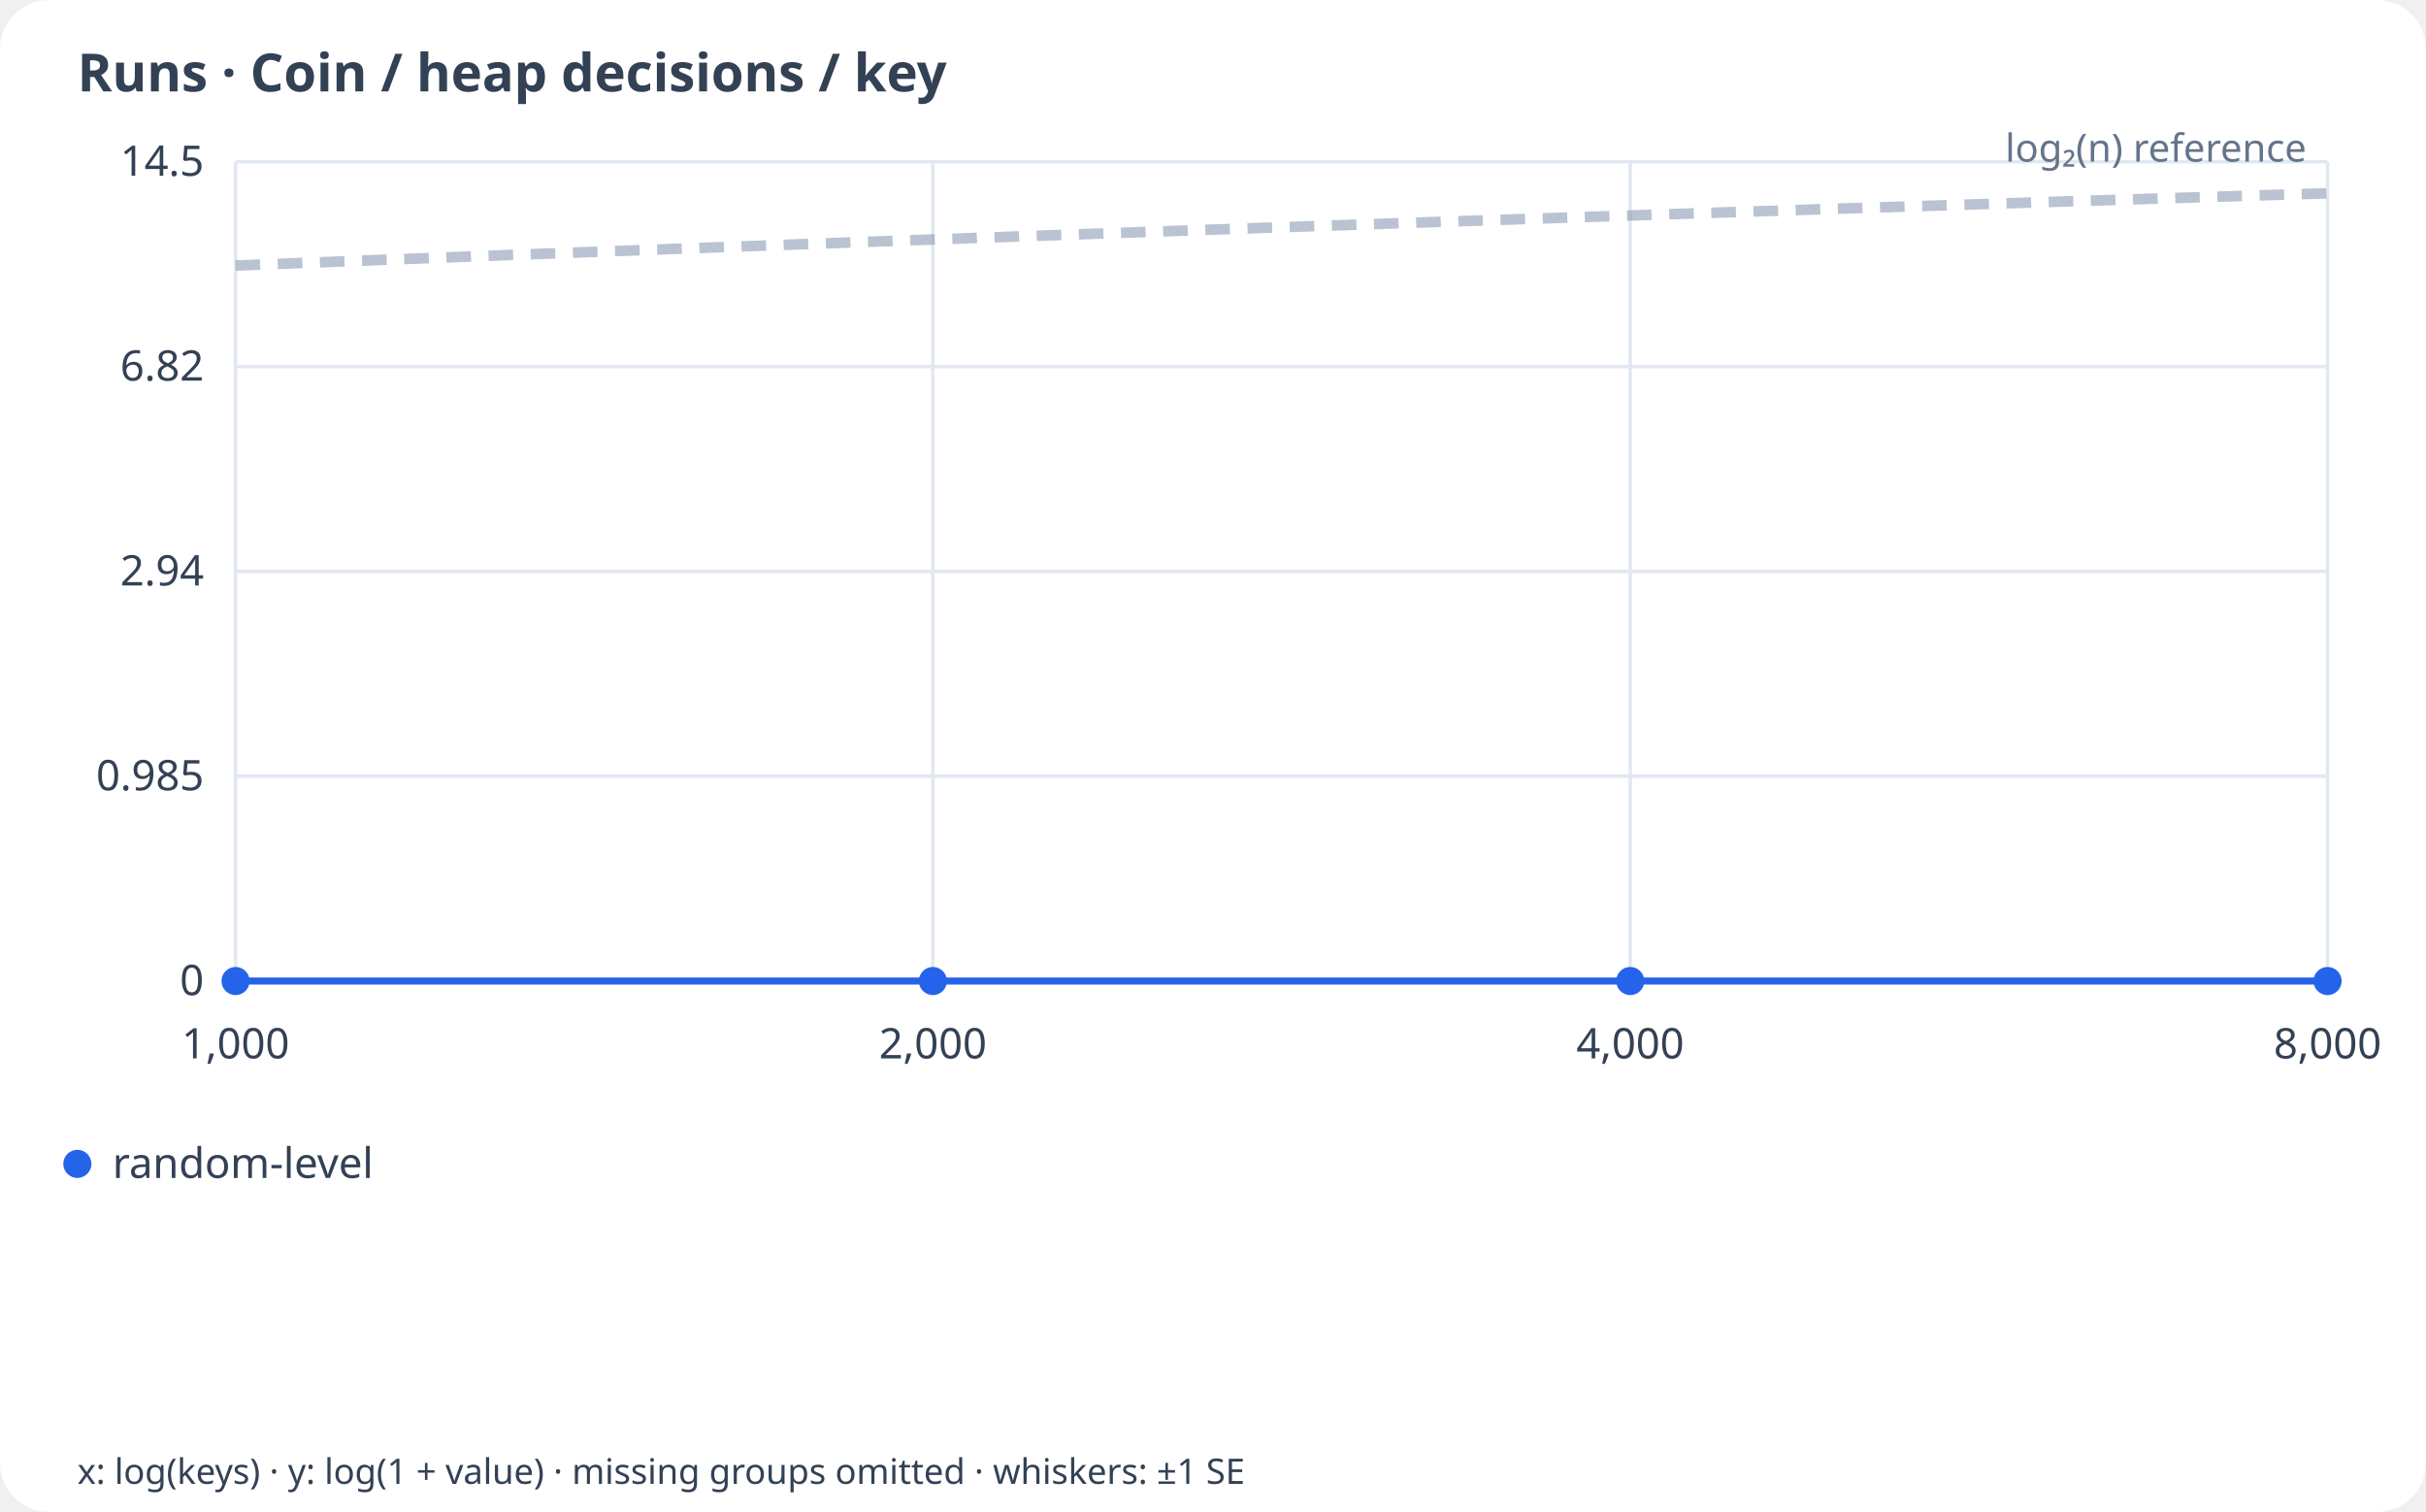
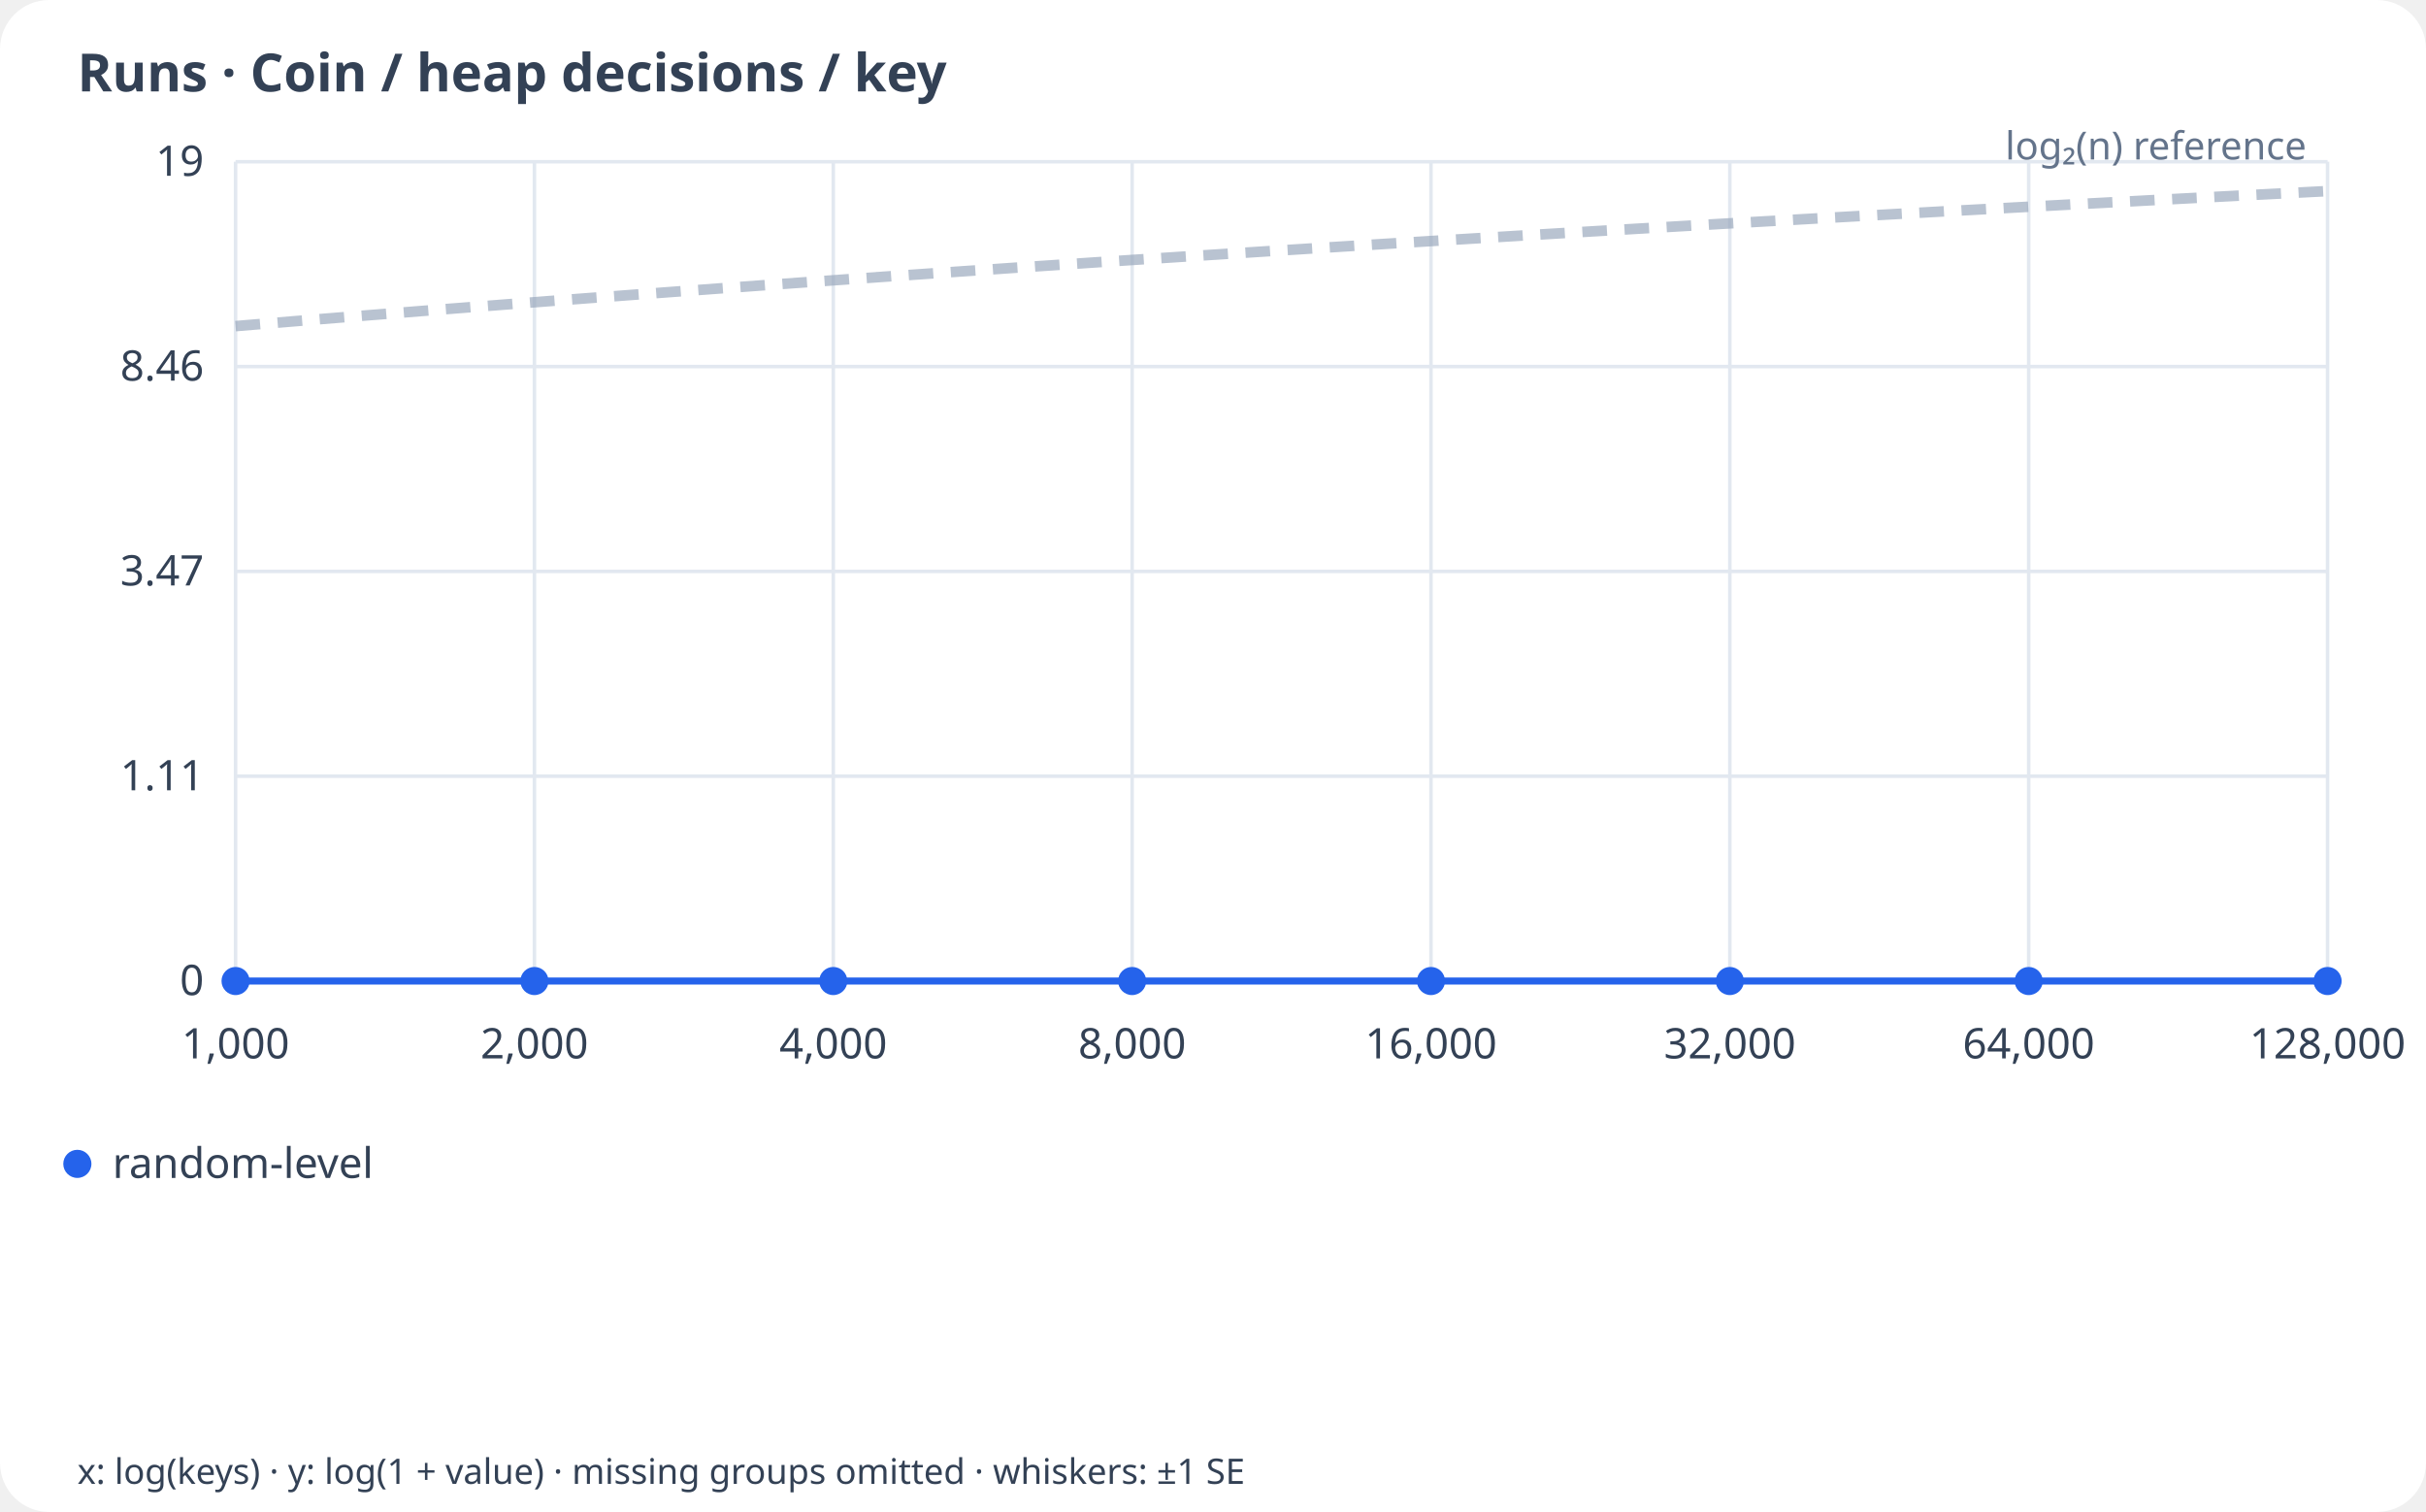
<svg xmlns="http://www.w3.org/2000/svg" viewBox="0 0 690 430" role="img" aria-labelledby="title desc">
  <style>text{font:12px system-ui,sans-serif;fill:#334155}.grid{stroke:#e2e8f0}path,line{vector-effect:non-scaling-stroke}</style>
  <rect width="690" height="430" rx="14" fill="white" />
  <text x="22" y="26" style="font-size:15px;font-weight:650">Runs · Coin / heap decisions / key</text>
  <line class="grid" x1="67" x2="662" y1="279.00" y2="279.00" />
  <text x="58" y="283.00" text-anchor="end">0</text>
  <line class="grid" x1="67" x2="662" y1="220.75" y2="220.75" />
-   <text x="58" y="224.75" text-anchor="end">0.985</text>
+   <text x="58" y="224.75" text-anchor="end">1.11</text>
  <line class="grid" x1="67" x2="662" y1="162.50" y2="162.50" />
-   <text x="58" y="166.50" text-anchor="end">2.94</text>
+   <text x="58" y="166.50" text-anchor="end">3.47</text>
  <line class="grid" x1="67" x2="662" y1="104.25" y2="104.25" />
-   <text x="58" y="108.25" text-anchor="end">6.82</text>
+   <text x="58" y="108.25" text-anchor="end">8.46</text>
  <line class="grid" x1="67" x2="662" y1="46.00" y2="46.00" />
-   <text x="58" y="50.00" text-anchor="end">14.5</text>
+   <text x="58" y="50.00" text-anchor="end">19</text>
  <line class="grid" x1="67.00" x2="67.00" y1="46" y2="279" />
  <text x="67.00" y="301" text-anchor="middle">1,000</text>
-   <line class="grid" x1="265.33" x2="265.33" y1="46" y2="279" />
-   <text x="265.33" y="301" text-anchor="middle">2,000</text>
-   <line class="grid" x1="463.67" x2="463.67" y1="46" y2="279" />
-   <text x="463.67" y="301" text-anchor="middle">4,000</text>
+   <line class="grid" x1="152.00" x2="152.00" y1="46" y2="279" />
+   <text x="152.00" y="301" text-anchor="middle">2,000</text>
+   <line class="grid" x1="237.00" x2="237.00" y1="46" y2="279" />
+   <text x="237.00" y="301" text-anchor="middle">4,000</text>
+   <line class="grid" x1="322.00" x2="322.00" y1="46" y2="279" />
+   <text x="322.00" y="301" text-anchor="middle">8,000</text>
+   <line class="grid" x1="407.00" x2="407.00" y1="46" y2="279" />
+   <text x="407.00" y="301" text-anchor="middle">16,000</text>
+   <line class="grid" x1="492.00" x2="492.00" y1="46" y2="279" />
+   <text x="492.00" y="301" text-anchor="middle">32,000</text>
+   <line class="grid" x1="577.00" x2="577.00" y1="46" y2="279" />
+   <text x="577.00" y="301" text-anchor="middle">64,000</text>
  <line class="grid" x1="662.00" x2="662.00" y1="46" y2="279" />
-   <text x="662.00" y="301" text-anchor="middle">8,000</text>
-   <path class="log-reference" d="M67.00,75.52 L72.95,75.29 L78.90,75.06 L84.85,74.83 L90.80,74.60 L96.75,74.37 L102.70,74.14 L108.65,73.91 L114.60,73.68 L120.55,73.46 L126.50,73.23 L132.45,73.00 L138.40,72.78 L144.35,72.55 L150.30,72.33 L156.25,72.11 L162.20,71.88 L168.15,71.66 L174.10,71.44 L180.05,71.22 L186.00,71.00 L191.95,70.78 L197.90,70.56 L203.85,70.34 L209.80,70.12 L215.75,69.90 L221.70,69.68 L227.65,69.47 L233.60,69.25 L239.55,69.04 L245.50,68.82 L251.45,68.61 L257.40,68.39 L263.35,68.18 L269.30,67.97 L275.25,67.75 L281.20,67.54 L287.15,67.33 L293.10,67.12 L299.05,66.91 L305.00,66.70 L310.95,66.49 L316.90,66.28 L322.85,66.07 L328.80,65.86 L334.75,65.66 L340.70,65.45 L346.65,65.24 L352.60,65.04 L358.55,64.83 L364.50,64.63 L370.45,64.42 L376.40,64.22 L382.35,64.02 L388.30,63.82 L394.25,63.61 L400.20,63.41 L406.15,63.21 L412.10,63.01 L418.05,62.81 L424.00,62.61 L429.95,62.41 L435.90,62.21 L441.85,62.01 L447.80,61.81 L453.75,61.62 L459.70,61.42 L465.65,61.22 L471.60,61.03 L477.55,60.83 L483.50,60.63 L489.45,60.44 L495.40,60.25 L501.35,60.05 L507.30,59.86 L513.25,59.66 L519.20,59.47 L525.15,59.28 L531.10,59.09 L537.05,58.90 L543.00,58.71 L548.95,58.52 L554.90,58.33 L560.85,58.14 L566.80,57.95 L572.75,57.76 L578.70,57.57 L584.65,57.38 L590.60,57.19 L596.55,57.01 L602.50,56.82 L608.45,56.63 L614.40,56.45 L620.35,56.26 L626.30,56.08 L632.25,55.89 L638.20,55.71 L644.15,55.52 L650.10,55.34 L656.05,55.16 L662.00,54.97" stroke="#94a3b8" stroke-width="3" stroke-dasharray="7 5" opacity="0.65" fill="none" />
-   <text x="656" y="45.97" text-anchor="end" style="fill:#64748b;font-size:11px">log₂(n) reference</text>
+   <text x="662.00" y="301" text-anchor="middle">128,000</text>
+   <path class="log-reference" d="M67.00,92.75 L72.95,92.25 L78.90,91.76 L84.85,91.27 L90.80,90.78 L96.75,90.30 L102.70,89.82 L108.65,89.35 L114.60,88.87 L120.55,88.40 L126.50,87.93 L132.45,87.47 L138.40,87.01 L144.35,86.55 L150.30,86.09 L156.25,85.63 L162.20,85.18 L168.15,84.73 L174.10,84.29 L180.05,83.84 L186.00,83.40 L191.95,82.96 L197.90,82.53 L203.85,82.09 L209.80,81.66 L215.75,81.23 L221.70,80.80 L227.65,80.38 L233.60,79.96 L239.55,79.54 L245.50,79.12 L251.45,78.70 L257.40,78.29 L263.35,77.88 L269.30,77.47 L275.25,77.06 L281.20,76.66 L287.15,76.25 L293.10,75.85 L299.05,75.46 L305.00,75.06 L310.95,74.66 L316.90,74.27 L322.85,73.88 L328.80,73.49 L334.75,73.11 L340.70,72.72 L346.65,72.34 L352.60,71.96 L358.55,71.58 L364.50,71.20 L370.45,70.83 L376.40,70.45 L382.35,70.08 L388.30,69.71 L394.25,69.34 L400.20,68.98 L406.15,68.61 L412.10,68.25 L418.05,67.89 L424.00,67.53 L429.95,67.17 L435.90,66.81 L441.85,66.46 L447.80,66.10 L453.75,65.75 L459.70,65.40 L465.65,65.05 L471.60,64.71 L477.55,64.36 L483.50,64.02 L489.45,63.67 L495.40,63.33 L501.35,62.99 L507.30,62.66 L513.25,62.32 L519.20,61.98 L525.15,61.65 L531.10,61.32 L537.05,60.99 L543.00,60.66 L548.95,60.33 L554.90,60.00 L560.85,59.68 L566.80,59.36 L572.75,59.03 L578.70,58.71 L584.65,58.39 L590.60,58.07 L596.55,57.76 L602.50,57.44 L608.45,57.13 L614.40,56.81 L620.35,56.50 L626.30,56.19 L632.25,55.88 L638.20,55.57 L644.15,55.26 L650.10,54.96 L656.05,54.65 L662.00,54.35" stroke="#94a3b8" stroke-width="3" stroke-dasharray="7 5" opacity="0.65" fill="none" />
+   <text x="656" y="45.35" text-anchor="end" style="fill:#64748b;font-size:11px">log₂(n) reference</text>
  <path d="M67.00,279.00V279.00 M64.00,279.00h6 M64.00,279.00h6" stroke="#2563eb" fill="none" />
  <circle cx="67.00" cy="279.00" r="4" fill="#2563eb" />
-   <path d="M67.00,279.00 L265.33,279.00" stroke="#2563eb" stroke-width="2" fill="none" />
-   <path d="M265.33,279.00V279.00 M262.33,279.00h6 M262.33,279.00h6" stroke="#2563eb" fill="none" />
-   <circle cx="265.33" cy="279.00" r="4" fill="#2563eb" />
-   <path d="M265.33,279.00 L463.67,279.00" stroke="#2563eb" stroke-width="2" fill="none" />
-   <path d="M463.67,279.00V279.00 M460.67,279.00h6 M460.67,279.00h6" stroke="#2563eb" fill="none" />
-   <circle cx="463.67" cy="279.00" r="4" fill="#2563eb" />
-   <path d="M463.67,279.00 L662.00,279.00" stroke="#2563eb" stroke-width="2" fill="none" />
+   <path d="M67.00,279.00 L152.00,279.00" stroke="#2563eb" stroke-width="2" fill="none" />
+   <path d="M152.00,279.00V279.00 M149.00,279.00h6 M149.00,279.00h6" stroke="#2563eb" fill="none" />
+   <circle cx="152.00" cy="279.00" r="4" fill="#2563eb" />
+   <path d="M152.00,279.00 L237.00,279.00" stroke="#2563eb" stroke-width="2" fill="none" />
+   <path d="M237.00,279.00V279.00 M234.00,279.00h6 M234.00,279.00h6" stroke="#2563eb" fill="none" />
+   <circle cx="237.00" cy="279.00" r="4" fill="#2563eb" />
+   <path d="M237.00,279.00 L322.00,279.00" stroke="#2563eb" stroke-width="2" fill="none" />
+   <path d="M322.00,279.00V279.00 M319.00,279.00h6 M319.00,279.00h6" stroke="#2563eb" fill="none" />
+   <circle cx="322.00" cy="279.00" r="4" fill="#2563eb" />
+   <path d="M322.00,279.00 L407.00,279.00" stroke="#2563eb" stroke-width="2" fill="none" />
+   <path d="M407.00,279.00V279.00 M404.00,279.00h6 M404.00,279.00h6" stroke="#2563eb" fill="none" />
+   <circle cx="407.00" cy="279.00" r="4" fill="#2563eb" />
+   <path d="M407.00,279.00 L492.00,279.00" stroke="#2563eb" stroke-width="2" fill="none" />
+   <path d="M492.00,279.00V279.00 M489.00,279.00h6 M489.00,279.00h6" stroke="#2563eb" fill="none" />
+   <circle cx="492.00" cy="279.00" r="4" fill="#2563eb" />
+   <path d="M492.00,279.00 L577.00,279.00" stroke="#2563eb" stroke-width="2" fill="none" />
+   <path d="M577.00,279.00V279.00 M574.00,279.00h6 M574.00,279.00h6" stroke="#2563eb" fill="none" />
+   <circle cx="577.00" cy="279.00" r="4" fill="#2563eb" />
+   <path d="M577.00,279.00 L662.00,279.00" stroke="#2563eb" stroke-width="2" fill="none" />
  <path d="M662.00,279.00V279.00 M659.00,279.00h6 M659.00,279.00h6" stroke="#2563eb" fill="none" />
  <circle cx="662.00" cy="279.00" r="4" fill="#2563eb" />
  <circle cx="22" cy="331" r="4" fill="#2563eb" />
  <text x="32" y="335">random-level</text>
  <text x="22" y="422" style="font-size:10px">x: log(keys) · y: log(1 + value) · missing groups omitted · whiskers: ±1 SE</text>
</svg>
